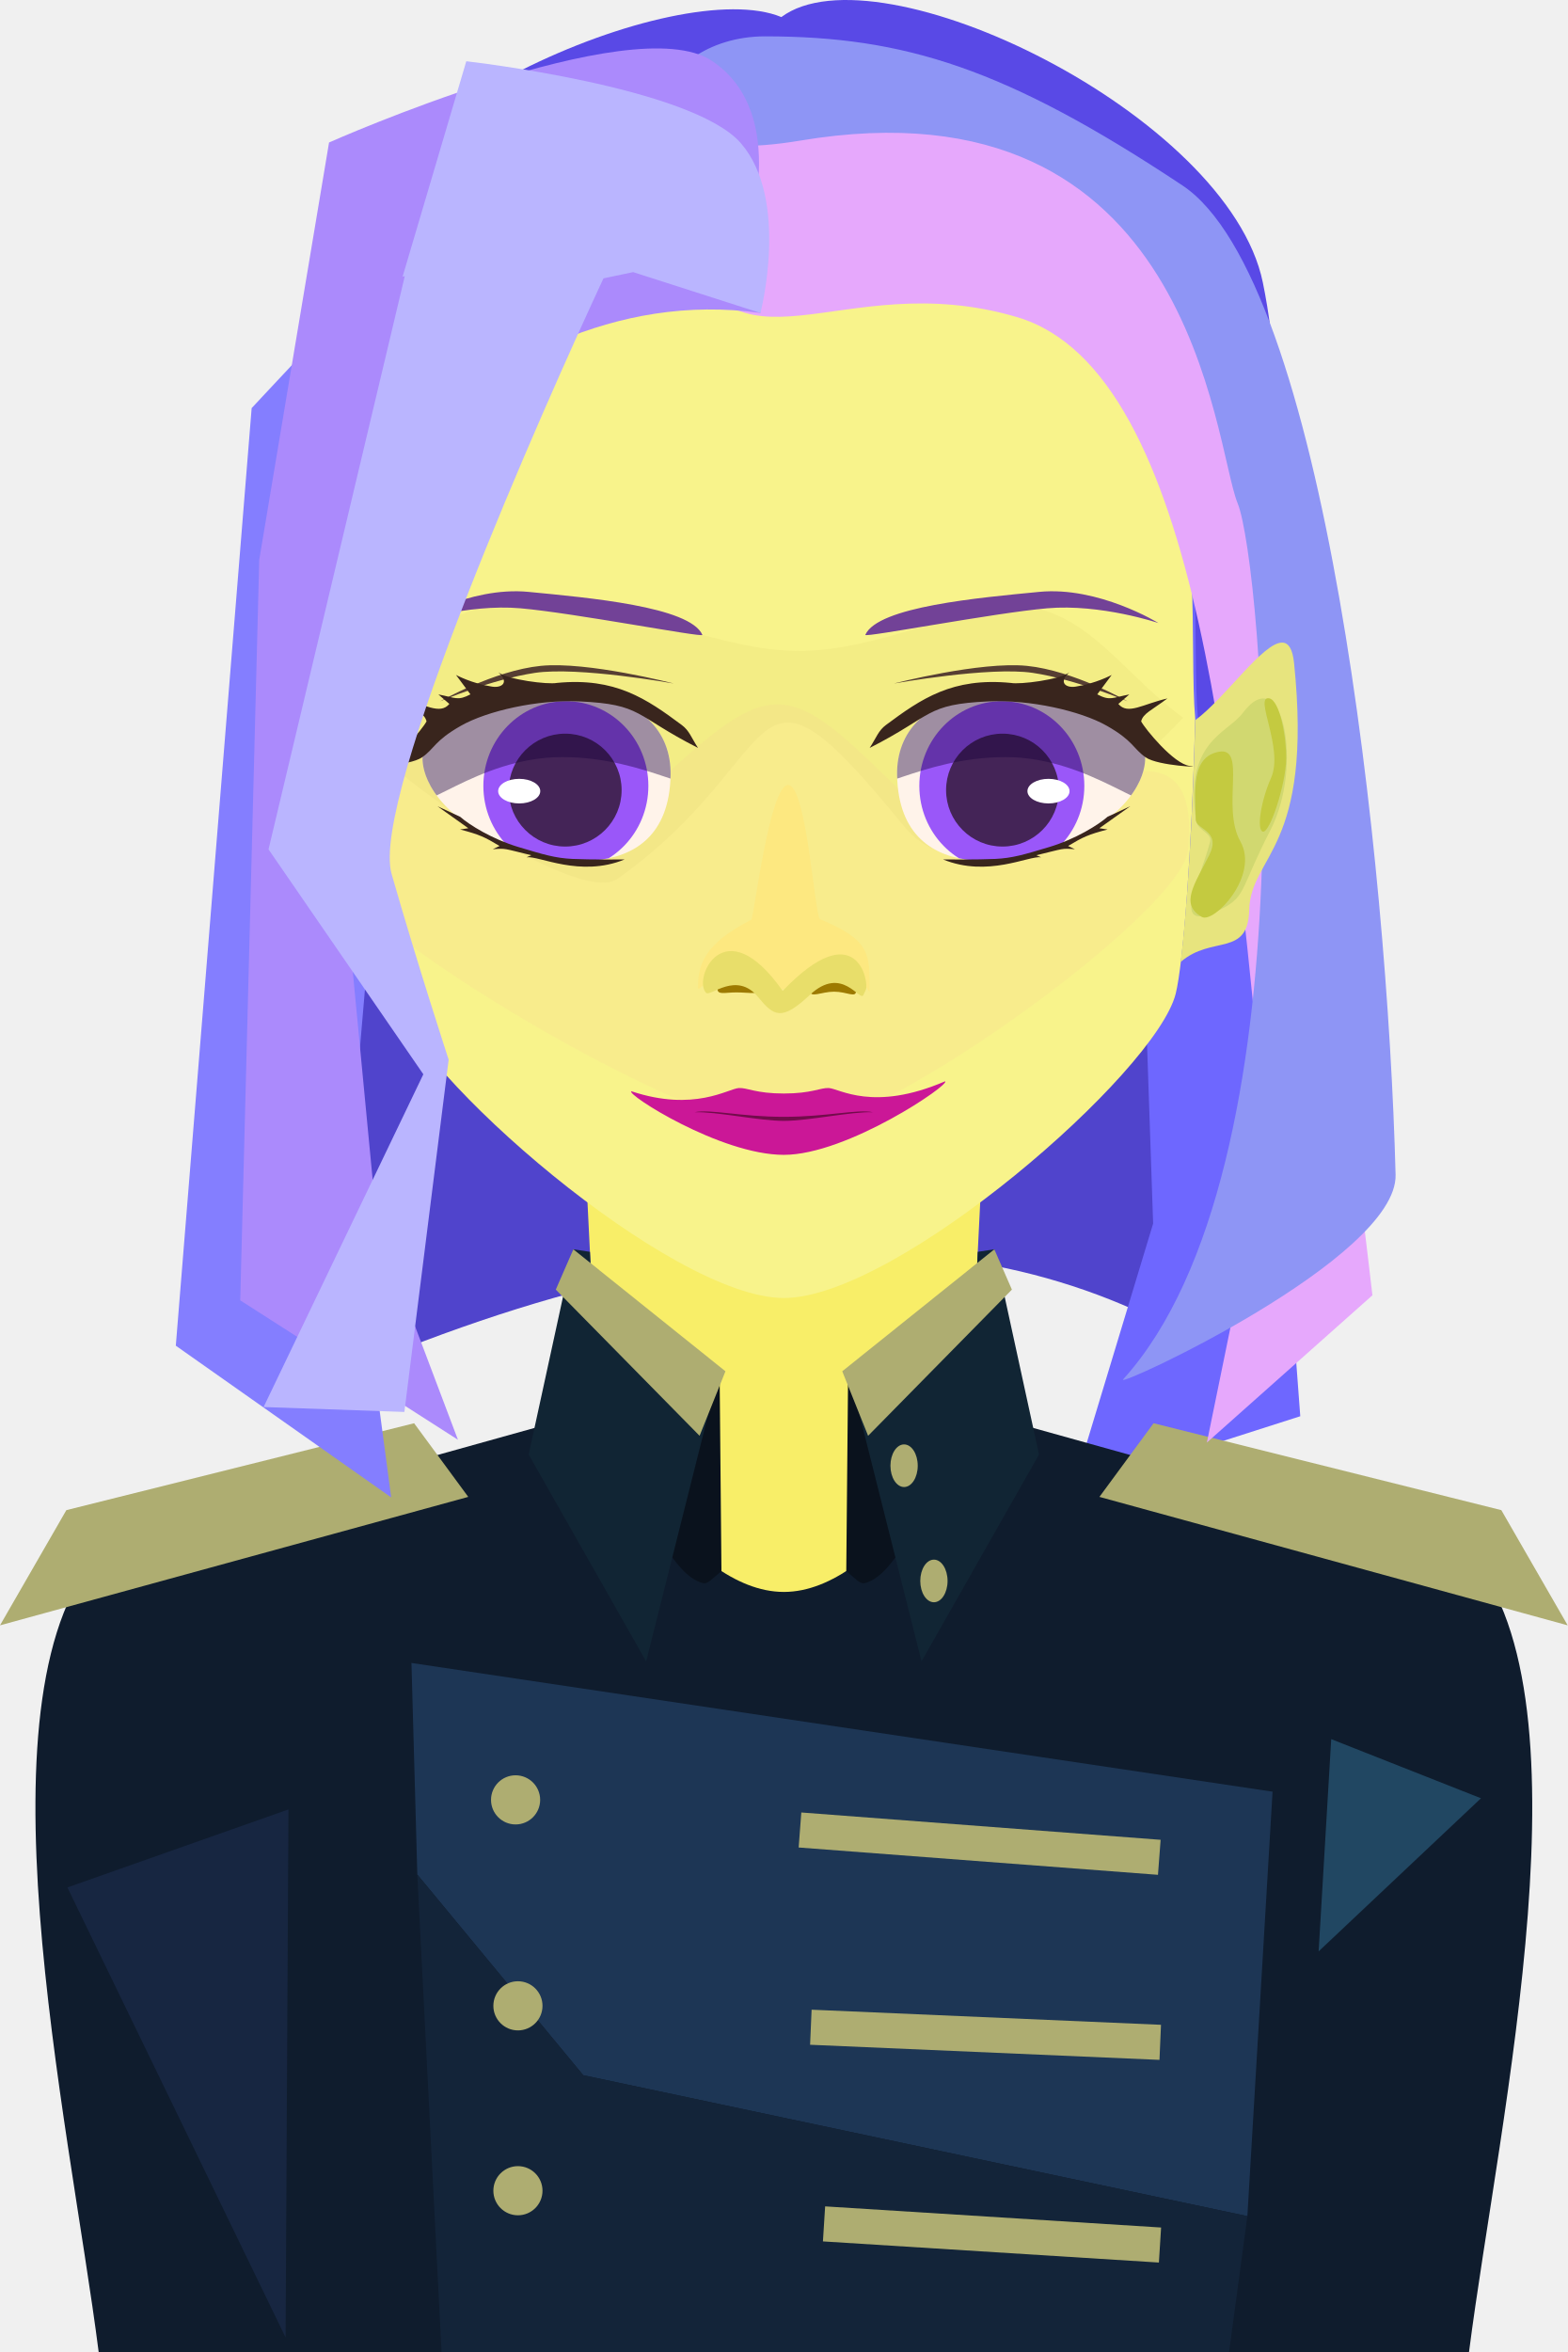
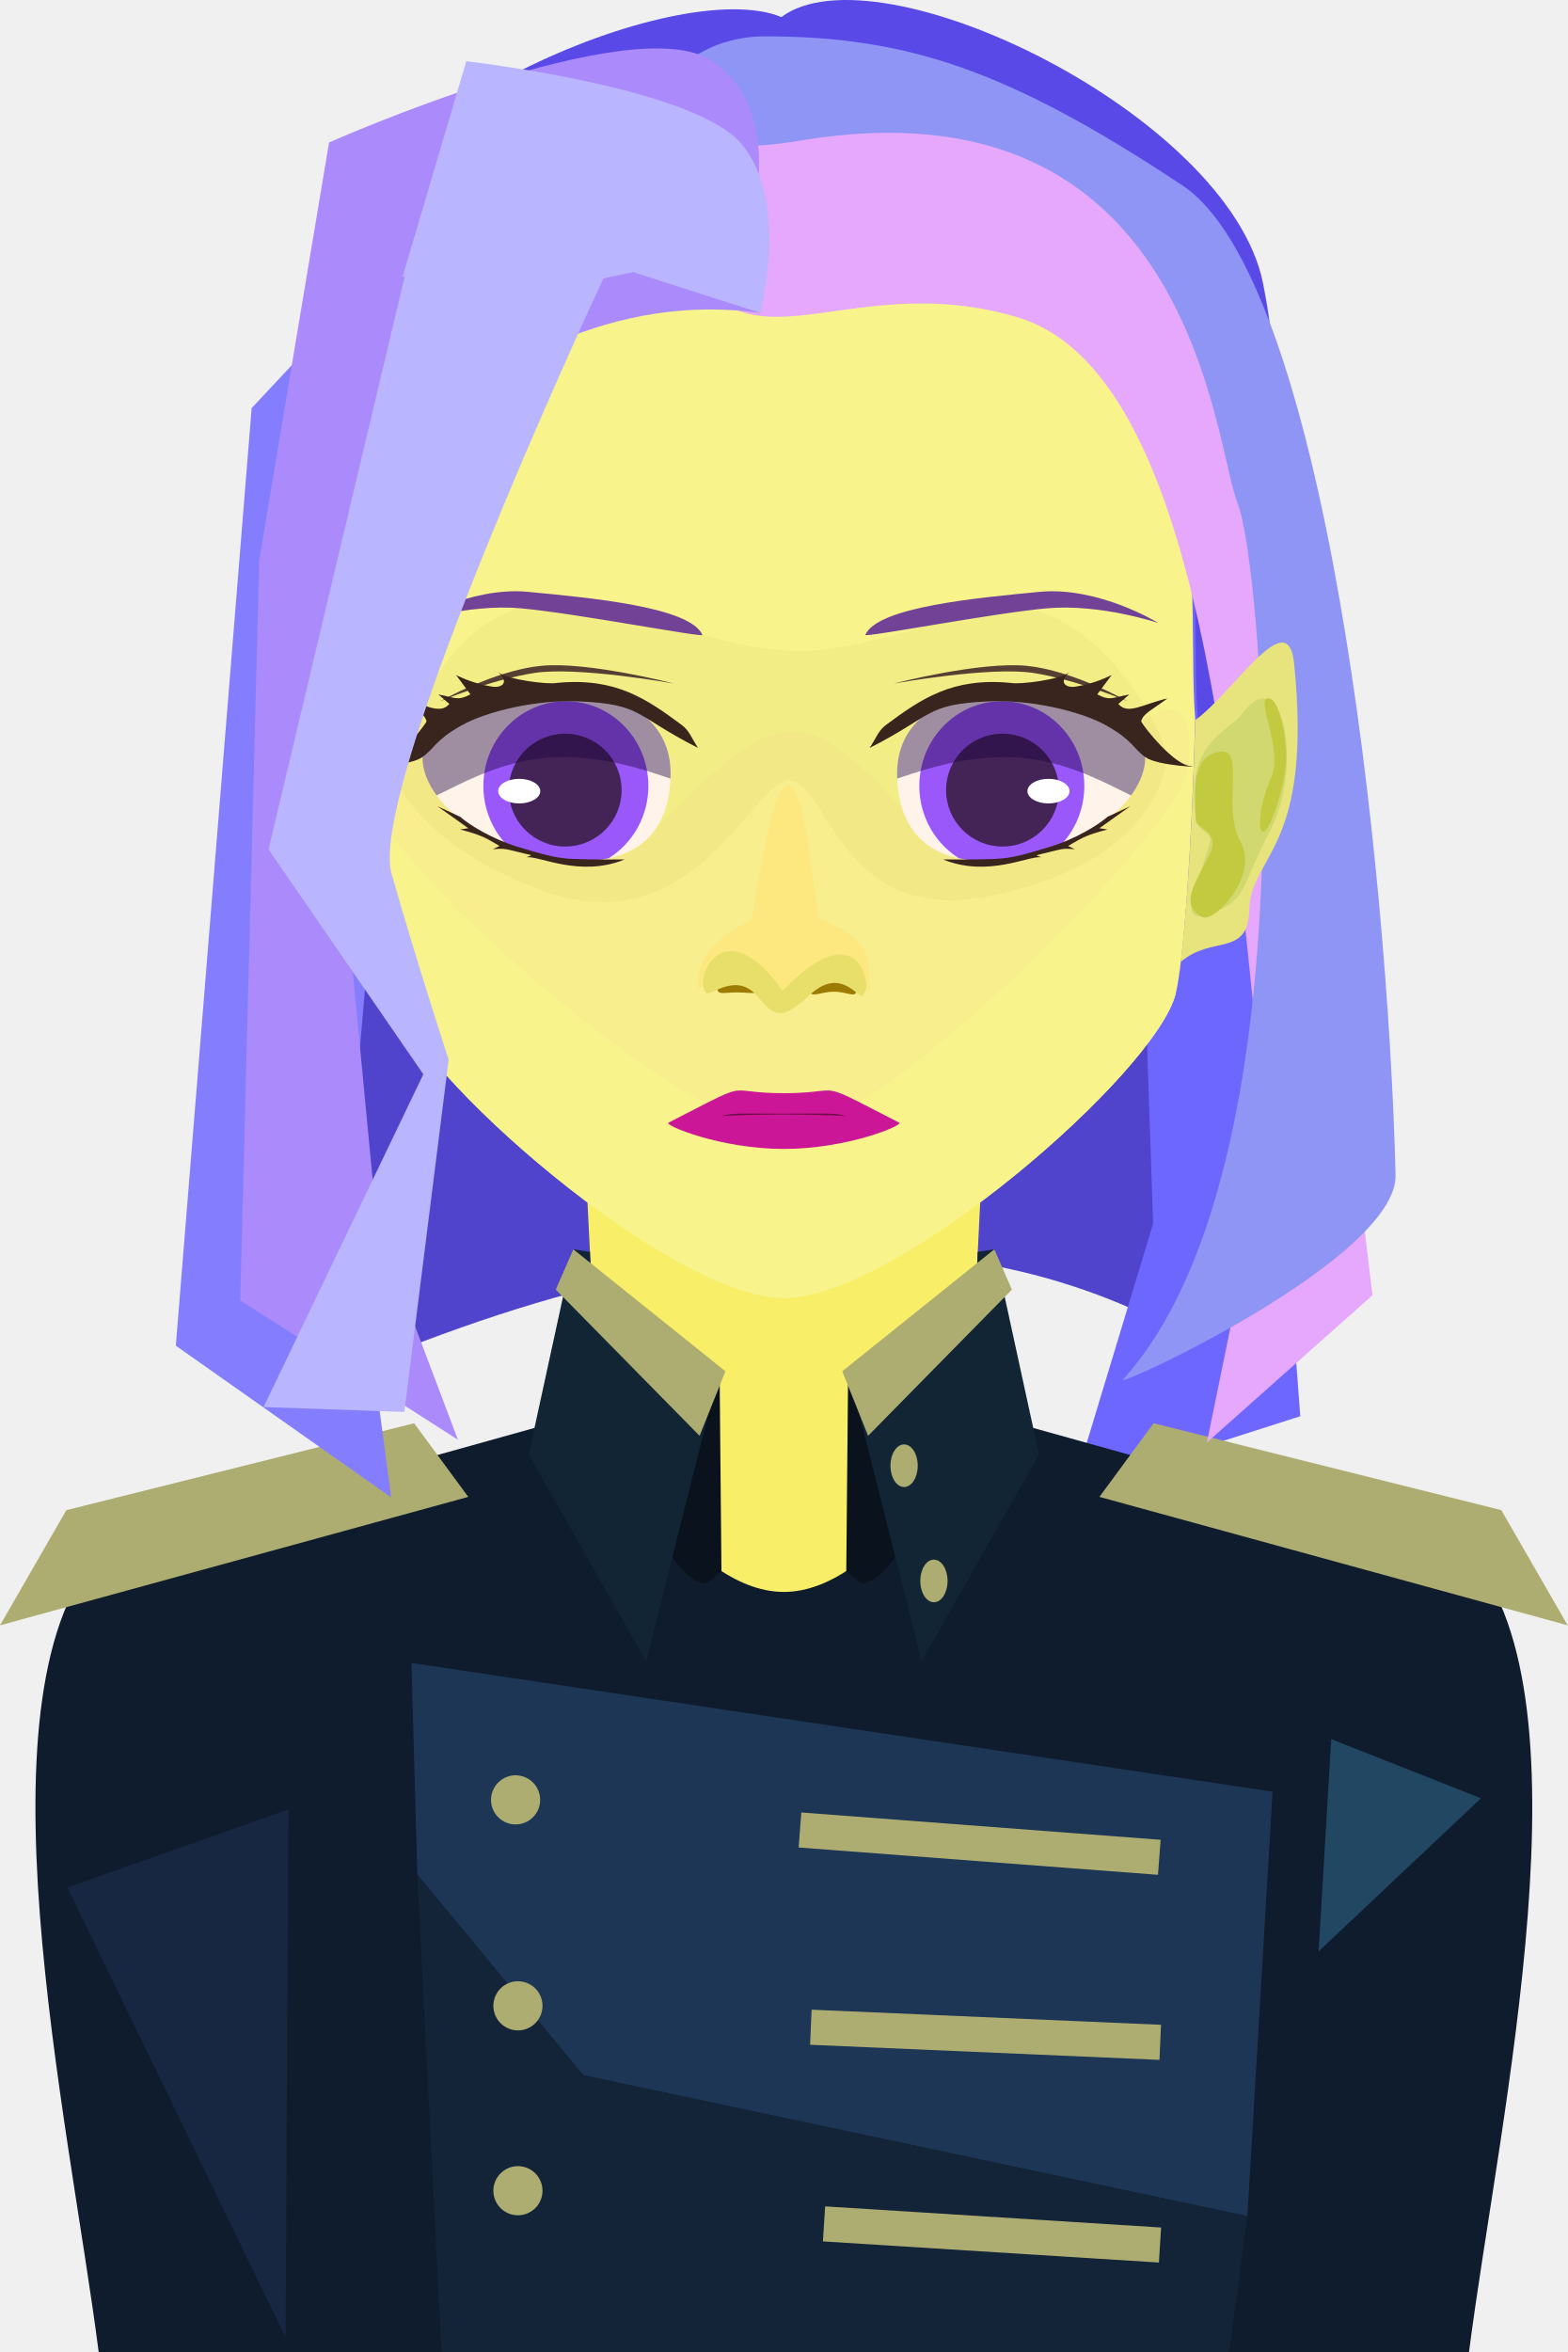
<svg xmlns="http://www.w3.org/2000/svg" xmlns:xlink="http://www.w3.org/1999/xlink" width="200" height="300" viewBox="0 0 200 300" version="1.1" id="svg1">
  <defs id="defs1">
    <clipPath clipPathUnits="userSpaceOnUse" id="clipPath24">
      <use x="0" y="0" xlink:href="#path90" id="use24" />
    </clipPath>
    <clipPath clipPathUnits="userSpaceOnUse" id="clipPath27">
      <use x="0" y="0" xlink:href="#path79" id="use27" />
    </clipPath>
  </defs>
  <g id="g38">
    <path id="path137" style="fill:#5044cc;fill-opacity:1;stroke-width:10.726;stroke-linecap:round;stroke-linejoin:round" d="M 100.348,5.772 C 70.055,5.771 47.246,32.655 47.243,44.89 L 38.904,177.363 c 55.25,-24.909 94.602,-22.012 122.875,0 L 153.441,44.89 C 153.439,32.657 130.641,5.773 100.348,5.772 Z" />
    <path style="font-variation-settings:normal;vector-effect:none;fill:#6e67ff;fill-opacity:1;stroke:none;stroke-width:792.628;stroke-linecap:butt;stroke-linejoin:miter;stroke-miterlimit:4;stroke-dasharray:none;stroke-dashoffset:0;stroke-opacity:1;-inkscape-stroke:none;stop-color:#000000" d="m 155.337,39.67 -11.514,19.448 3.29,96.949 -10.256,33.865 29.027,-9.289 z" id="path139" />
  </g>
  <g id="g39">
    <path id="path3" style="fill:#0f1c2d;fill-opacity:1;stroke-width:3.893;stroke-linecap:round;stroke-linejoin:round" d="M 100,173.26 13.195,197.475 C -3.817,215.063 8.778,270.221 12.588,300 H 187.412 c 3.809,-29.779 16.405,-84.937 -0.607,-102.525 z" />
    <g id="g40">
      <path id="rect13" style="fill:#aead71;stroke-width:4.776;stroke-linecap:round;stroke-linejoin:round" d="M 8.466,192.62 52.831,181.535 59.739,190.93 -3.7825843e-7,207.314 Z" />
      <path id="path26" style="fill:#aead71;stroke-width:4.776;stroke-linecap:round;stroke-linejoin:round" d="M 191.534,192.62 147.169,181.535 140.261,190.93 200,207.314 Z" />
    </g>
    <path id="rect1" style="fill:#f8ee68;stroke-width:3.374;stroke-linecap:round;stroke-linejoin:round" d="m 73.227,118.675 3.128,62.988 c 0,0 11.163,21.39 23.646,21.39 12.483,0 23.646,-21.39 23.646,-21.39 l 3.128,-62.988 h -26.773 z" />
    <g id="g41">
      <path id="rect16" style="fill:#1d3655;fill-opacity:1;stroke-width:4.776;stroke-linecap:round;stroke-linejoin:round" d="M 52.493,212.112 162.349,228.53 159.137,282.67 74.408,264.695 53.241,239.101 Z" />
      <path id="path32" style="font-variation-settings:normal;vector-effect:none;fill:#132439;fill-opacity:1;stroke:none;stroke-width:305.685;stroke-linecap:butt;stroke-linejoin:miter;stroke-miterlimit:4;stroke-dasharray:none;stroke-dashoffset:0;stroke-opacity:1;-inkscape-stroke:none;stop-color:#000000" d="M 53.24,239.102 56.33,300 H 156.801 l 2.336,-17.33 -84.729,-17.975 z" />
      <circle style="fill:#aead71;fill-opacity:1;stroke:none;stroke-width:0.448;stroke-linecap:round;stroke-linejoin:round" id="path22" cx="65.777" cy="229.575" r="3.134" />
      <circle style="fill:#aead71;fill-opacity:1;stroke:none;stroke-width:0.448;stroke-linecap:round;stroke-linejoin:round" id="circle22" cx="66.076" cy="255.845" r="3.134" />
      <circle style="fill:#aead71;fill-opacity:1;stroke:none;stroke-width:0.448;stroke-linecap:round;stroke-linejoin:round" id="circle23" cx="66.076" cy="279.428" r="3.134" />
      <path id="rect23" style="fill:#aead71;stroke-width:4.776;stroke-linecap:round;stroke-linejoin:round" d="m 102.229,231.184 45.84,3.485 -0.339,4.465 -45.84,-3.485 z" />
      <path id="rect24" style="fill:#aead71;stroke-width:4.705;stroke-linecap:round;stroke-linejoin:round" d="m 103.542,256.339 44.574,1.927 -0.193,4.473 -44.574,-1.927 z" />
      <path id="rect25" style="fill:#aead71;stroke-width:4.615;stroke-linecap:round;stroke-linejoin:round" d="m 105.268,281.426 42.861,2.696 -0.281,4.467 -42.861,-2.696 z" />
    </g>
    <g id="g42">
      <path style="font-variation-settings:normal;vector-effect:none;fill:#0a121d;fill-opacity:1;stroke:none;stroke-width:305.685;stroke-linecap:butt;stroke-linejoin:miter;stroke-miterlimit:4;stroke-dasharray:none;stroke-dashoffset:0;stroke-opacity:1;-inkscape-stroke:none;stop-color:#000000" d="m 91.803,174.944 0.237,25.446 c -1.011,0.811 -1.722,1.699 -2.333,1.549 -2.083,-0.508 -3.796,-3.001 -4.851,-4.654" id="path28" />
      <path style="font-variation-settings:normal;vector-effect:none;fill:#112534;fill-opacity:1;stroke:none;stroke-width:305.685;stroke-linecap:butt;stroke-linejoin:miter;stroke-miterlimit:4;stroke-dasharray:none;stroke-dashoffset:0;stroke-opacity:1;-inkscape-stroke:none;stop-color:#000000" d="m 91.722,174.972 -16.39,-13.783 -0.068,-1.517 -2.118,-0.321 -5.699,26.175 14.987,26.386 z" id="path8" />
      <path style="font-variation-settings:normal;vector-effect:none;fill:#aead71;fill-opacity:1;stroke:none;stroke-width:305.685;stroke-linecap:butt;stroke-linejoin:miter;stroke-miterlimit:4;stroke-dasharray:none;stroke-dashoffset:0;stroke-opacity:1;-inkscape-stroke:none;stop-color:#000000" d="m 73.147,159.352 19.402,15.555 -3.299,8.231 -18.344,-18.645 z" id="path16" />
      <path style="font-variation-settings:normal;vector-effect:none;fill:#0a121d;fill-opacity:1;stroke:none;stroke-width:305.685;stroke-linecap:butt;stroke-linejoin:miter;stroke-miterlimit:4;stroke-dasharray:none;stroke-dashoffset:0;stroke-opacity:1;-inkscape-stroke:none;stop-color:#000000" d="m 108.201,174.944 -0.237,25.446 c 1.011,0.811 1.722,1.699 2.333,1.549 2.083,-0.508 3.796,-3.001 4.851,-4.654" id="path29" />
      <path style="font-variation-settings:normal;vector-effect:none;fill:#112534;fill-opacity:1;stroke:none;stroke-width:305.685;stroke-linecap:butt;stroke-linejoin:miter;stroke-miterlimit:4;stroke-dasharray:none;stroke-dashoffset:0;stroke-opacity:1;-inkscape-stroke:none;stop-color:#000000" d="m 108.278,174.972 16.39,-13.783 0.068,-1.517 2.118,-0.321 5.699,26.175 -14.987,26.386 z" id="path19" />
      <path style="font-variation-settings:normal;vector-effect:none;fill:#aead71;fill-opacity:1;stroke:none;stroke-width:305.685;stroke-linecap:butt;stroke-linejoin:miter;stroke-miterlimit:4;stroke-dasharray:none;stroke-dashoffset:0;stroke-opacity:1;-inkscape-stroke:none;stop-color:#000000" d="m 126.853,159.352 -19.402,15.555 3.299,8.231 18.344,-18.645 z" id="path21" />
      <ellipse style="fill:#aead71;fill-opacity:1;stroke:none;stroke-width:4.776;stroke-linecap:round;stroke-linejoin:round" id="path27" cx="115.34" cy="186.954" rx="1.741" ry="2.718" />
      <ellipse style="fill:#aead71;fill-opacity:1;stroke:none;stroke-width:4.776;stroke-linecap:round;stroke-linejoin:round" id="ellipse27" cx="119.146" cy="201.651" rx="1.741" ry="2.718" />
    </g>
    <path style="font-variation-settings:normal;vector-effect:none;fill:#214762;fill-opacity:1;stroke:none;stroke-width:367.603;stroke-linecap:butt;stroke-linejoin:miter;stroke-miterlimit:4;stroke-dasharray:none;stroke-dashoffset:0;stroke-opacity:1;-inkscape-stroke:none;stop-color:#000000" d="m 168.227,248.9 20.711,-19.529 -19.105,-7.541 z" id="path31" />
    <path style="font-variation-settings:normal;vector-effect:none;fill:#172641;fill-opacity:1;stroke:none;stroke-width:305.693;stroke-linecap:butt;stroke-linejoin:miter;stroke-miterlimit:4;stroke-dasharray:none;stroke-dashoffset:0;stroke-opacity:1;-inkscape-stroke:none;stop-color:#000000" d="m 8.601,240.746 28.2,-9.955 -0.366,67.352 z" id="path30" />
  </g>
  <g id="g44">
    <path id="path77" style="fill:#f8f38b;fill-opacity:1;stroke-width:17.342;stroke-linecap:round;stroke-linejoin:round" d="m 100.014,24.678 c -59.78,0 -50.869,48.433 -52.498,67.083 0.437,16.632 1.516,31.106 2.5,35.002 2.549,10.084 35.559,38.798 49.984,38.798 14.425,0 47.44,-28.715 49.988,-38.798 0.985,-3.899 2.059,-18.399 2.495,-35.053 -1.609,-18.685 7.26,-67.032 -52.47,-67.032 z" />
-     <path id="path88" style="fill:#826500;fill-opacity:0.046;stroke-width:12.385;stroke-linecap:round;stroke-linejoin:round" d="m 150.935,91.541 c 0,0 -24.795,27.09 -35.591,13.856 C 94.579,79.942 101.109,96.271 78.748,112.112 73.624,115.742 46.671,97.072 46.575,93.573 46.315,84.092 59.328,72.53 78.318,77.834 c 23.314,6.512 22.98,7.512 47.573,-0.499 11.878,-1.653 16.353,7.942 25.045,14.206 z" />
-     <path id="path87" style="fill:#f7ac9f;fill-opacity:0.092;stroke-width:11.691;stroke-linecap:round;stroke-linejoin:round" d="m 151.562,108.476 c -0.802,7.914 -40.67,36.927 -51.714,36.015 -13.53,-1.118 -58.745,-27.776 -58.528,-35.72 0.841,-30.733 31.102,2.093 38.724,-5.243 19.076,-18.361 19.608,-17.611 36.048,-1.442 9.724,9.563 37.889,-17.471 35.47,6.391 z" />
-     <g id="g64" style="fill:#cb1797;fill-opacity:1">
-       <g id="g69" style="display:none;fill:#cb1797;fill-opacity:1">
+     <path id="path88" style="fill:#826500;fill-opacity:0.05;stroke-width:12.385;stroke-linecap:round;stroke-linejoin:round" d="m 148.864,96.099 c 0,0 0.294,13.406 -22.333,18.137 -19.52,4.082 -20.737,-14.606 -25.957,-14.747 C 95.916,99.948 88.546,120.276 69.771,113.769 54.301,108.407 48.45,98.718 50.304,95.748 54.325,89.305 59.328,72.53 78.318,77.834 c 23.314,6.512 22.98,7.512 47.573,-0.499 11.878,-1.653 20.91,12.085 22.973,18.763 z" />
+     <path id="path87" style="fill:#f7ac9f;fill-opacity:0.076;stroke-width:11.691;stroke-linecap:round;stroke-linejoin:round" d="M 151.562,97.929 C 150.759,105.843 110.892,145.403 99.847,144.491 86.317,143.373 47.746,109.202 47.396,101.262 c -1.231,-27.971 26.775,14.114 34.166,6.546 18.234,-18.668 20.538,-19.514 36.462,-1.304 8.978,10.267 35.955,-32.437 33.536,-8.575 z" />
+     <g id="g64" style="display:inline;fill:#cb1797;fill-opacity:1">
+       <g id="g69" style="display:inline;fill:#cb1797;fill-opacity:1">
+         <path id="path4" style="display:inline;fill:#f8f38b;fill-opacity:1;stroke-width:17.342;stroke-linecap:round;stroke-linejoin:round" d="m 100.014,152.412 c -18.728,0.002 -49.998,-25.65 -49.998,-25.65 2.549,10.084 35.559,38.798 49.984,38.798 14.425,0 47.44,-28.715 49.988,-38.798 0,0 -31.247,25.648 -49.974,25.65 z" />
        <path id="path68" style="fill:#720c4b;fill-opacity:1;stroke:none;stroke-width:10.6;stroke-linecap:round;stroke-linejoin:round" d="m 95.104,139.635 c -1.165,0.054 -2.265,0.728 -7.702,3.509 -0.52,0.266 5.641,2.868 12.598,2.867 6.957,8.6e-4 13.118,-2.601 12.598,-2.867 -5.437,-2.782 -6.537,-3.455 -7.702,-3.509 -0.906,-0.042 -1.853,0.289 -4.896,0.29 -3.044,-5.4e-4 -3.991,-0.332 -4.896,-0.29 z" />
        <path id="path69" style="fill:#cb1797;fill-opacity:1;stroke:none;stroke-width:12.385;stroke-linecap:round;stroke-linejoin:round" d="m 94.279,139.098 c -1.361,0.063 -2.646,0.85 -8.998,4.1 -0.608,0.311 6.59,3.351 14.719,3.35 8.129,0.001 15.327,-3.039 14.719,-3.35 -6.352,-3.25 -7.638,-4.037 -8.998,-4.1 -1.058,-0.05 -2.164,0.338 -5.721,0.339 -3.556,-6.3e-4 -4.662,-0.388 -5.721,-0.339 z m 5.721,2.957 c 5.515,-6e-5 6.546,-0.136 7.946,0.296 -1.987,-0.103 -4.718,-0.193 -7.946,-0.193 -3.228,0 -5.959,0.091 -7.946,0.193 1.4,-0.432 2.431,-0.296 7.946,-0.296 z" />
      </g>
-       <g id="g65" style="display:none;fill:#cb1797;fill-opacity:1">
-         <path id="path65" style="fill:#720c4b;fill-opacity:1;stroke:none;stroke-width:10.6;stroke-linecap:round;stroke-linejoin:round" d="m 94.275,136.666 c -1.165,0.054 -2.299,3.835 -7.736,6.617 -0.52,0.266 6.504,6.77 13.461,6.769 6.957,8.6e-4 13.843,-6.399 13.323,-6.665 -5.437,-2.782 -6.641,-6.597 -7.805,-6.651 -0.906,-0.042 -2.474,0.151 -5.518,0.152 -3.044,-5.4e-4 -4.819,-0.263 -5.725,-0.221 z" />
-         <path id="path18" style="fill:#cb1797;fill-opacity:1;stroke:none;stroke-width:12.385;stroke-linecap:round;stroke-linejoin:round" d="m 94.279,135.784 c -1.361,0.063 -2.646,4.165 -8.998,7.415 -0.608,0.311 6.59,7.398 14.719,7.397 8.129,0.001 15.327,-7.086 14.719,-7.397 -6.352,-3.25 -7.638,-7.351 -8.998,-7.415 -1.058,-0.05 -2.164,0.338 -5.721,0.339 -3.556,-6.3e-4 -4.662,-0.388 -5.721,-0.339 z m 5.721,2.129 c 5.515,-6e-5 9.049,8.542 10.984,5.889 -2.746,0.631 -6.522,1.92 -10.984,1.92 -4.463,0 -8.238,-1.289 -10.984,-1.92 1.936,2.653 5.47,-5.89 10.984,-5.889 z" />
+       <g id="g1" style="display:none">
+         <path id="path2" style="display:inline;fill:#f8f38b;fill-opacity:1;stroke-width:17.342;stroke-linecap:round;stroke-linejoin:round" d="m 100.014,158.076 c -18.728,0.002 -49.998,-31.314 -49.998,-31.314 2.549,10.084 35.559,44.462 49.984,44.462 14.425,0 47.44,-34.379 49.988,-44.462 0,0 -31.247,31.312 -49.974,31.314 z" />
+         <path id="path65" style="display:inline;fill:#720c4b;fill-opacity:1;stroke:none;stroke-width:10.6;stroke-linecap:round;stroke-linejoin:round" d="m 94.275,139.083 c -1.165,0.054 -2.299,3.835 -7.736,6.617 -0.52,0.266 6.504,6.77 13.461,6.769 6.957,8.6e-4 13.843,-6.399 13.323,-6.665 -5.437,-2.782 -6.641,-6.597 -7.805,-6.651 -0.906,-0.042 -2.474,0.151 -5.518,0.152 -3.044,-5.4e-4 -4.819,-0.263 -5.725,-0.221 z" />
+         <path id="path18" style="fill:#cb1797;fill-opacity:1;stroke:none;stroke-width:12.385;stroke-linecap:round;stroke-linejoin:round" d="m 94.279,138.201 c -1.361,0.063 -2.646,4.165 -8.998,7.415 -0.608,0.311 6.59,7.398 14.719,7.397 8.129,10e-4 15.327,-7.086 14.719,-7.397 -6.352,-3.25 -7.638,-7.351 -8.998,-7.415 -1.058,-0.05 -2.164,0.338 -5.721,0.339 -3.556,-6.3e-4 -4.662,-0.388 -5.721,-0.339 z m 5.721,2.129 c 5.515,-6e-5 9.049,8.542 10.984,5.889 -2.746,0.631 -6.522,1.92 -10.984,1.92 -4.463,0 -8.238,-1.289 -10.984,-1.92 1.936,2.653 5.47,-5.89 10.984,-5.889 z" />
      </g>
-       <g id="g67" style="display:inline;fill:#cb1797;fill-opacity:1">
+       <g id="g67" style="display:none;fill:#cb1797;fill-opacity:1">
+         <path id="path1" style="fill:#f8f38b;fill-opacity:1;stroke-width:17.342;stroke-linecap:round;stroke-linejoin:round" d="m 100.014,152.412 c -18.728,0.002 -49.998,-25.65 -49.998,-25.65 2.549,10.084 35.559,38.798 49.984,38.798 14.425,0 47.44,-28.715 49.988,-38.798 0,0 -31.247,25.648 -49.974,25.65 z" />
        <path id="path66" style="fill:#720c4b;fill-opacity:1;stroke:none;stroke-width:10.6;stroke-linecap:round;stroke-linejoin:round" d="m 95.104,139.635 c -1.165,0.054 -5.683,1.314 -11.217,1.263 -0.52,0.266 9.156,5.944 16.114,5.944 6.957,8.6e-4 18.099,-6.752 17.578,-7.018 -7.097,1.271 -11.517,-0.135 -12.682,-0.189 -0.906,-0.042 -1.853,0.289 -4.896,0.29 -3.044,-5.4e-4 -3.991,-0.332 -4.896,-0.29 z" />
        <path id="path67" style="fill:#cb1797;fill-opacity:1;stroke:none;stroke-width:12.385;stroke-linecap:round;stroke-linejoin:round" d="m 94.279,138.778 c -1.361,0.063 -5.678,3.09 -13.722,0.416 -0.803,0.311 11.314,8.11 19.443,8.109 8.129,0.001 21.369,-9.067 20.566,-9.378 -9.167,3.944 -13.484,0.916 -14.845,0.853 -1.058,-0.05 -2.164,0.7 -5.721,0.701 -3.556,-6.3e-4 -4.662,-0.75 -5.721,-0.701 z m 5.721,3.674 c 5.515,-6e-5 9.39,-1.015 11.399,-0.584 -2.85,-0.103 -8.17,1.101 -11.399,1.101 -3.228,0 -8.549,-1.204 -11.399,-1.101 2.009,-0.432 5.884,0.584 11.399,0.584 z" />
      </g>
    </g>
    <g id="g45">
      <path id="path82" style="fill:#fde880;fill-opacity:1;stroke-width:12.765;stroke-linecap:round;stroke-linejoin:round" d="m 110.943,126.368 c 0.056,1.191 -2.552,-6.942 -7.065,-2.71 -3.922,3.678 -5.001,2.969 -7.195,0.294 -3.01,-3.669 -7.615,2.946 -7.626,2.089 -0.037,-2.928 0.741,-5.645 6.792,-8.729 0.308,-0.157 2.333,-17.229 4.704,-17.189 2.371,0.043 3.393,16.846 4.065,17.125 6.487,2.691 6.325,4.41 6.325,9.12 z" />
      <path id="path86" style="fill:#9d7a00;fill-opacity:1;stroke-width:16.089;stroke-linecap:round;stroke-linejoin:round" d="m 109.218,126.398 c 0,0.944 -1.183,0.092 -2.801,0.092 -1.618,0 -3.058,0.851 -3.058,-0.092 0,-0.944 1.311,-1.709 2.929,-1.709 1.618,0 2.929,0.765 2.929,1.709 z" />
      <path id="ellipse86" style="fill:#9d7a00;fill-opacity:1;stroke-width:16.089;stroke-linecap:round;stroke-linejoin:round" d="m 97.372,126.028 c 0,0.944 -1.782,0.554 -3.4,0.554 -1.618,0 -2.459,0.39 -2.459,-0.554 0,-0.944 1.311,-1.709 2.929,-1.709 1.618,0 2.929,0.765 2.929,1.709 z" />
      <path id="path85" style="fill:#e8de6a;fill-opacity:1;stroke-width:11.708;stroke-linecap:round;stroke-linejoin:round" d="m 110.154,126.904 c -0.452,0.978 -2.702,-3.881 -6.84,1.8e-4 -3.597,3.373 -4.587,2.723 -6.599,0.27 -2.761,-3.365 -6.081,-0.006 -6.625,-0.532 -1.754,-1.681 2.244,-10.954 9.76,-0.253 9.466,-9.867 11.059,-1.117 10.607,-0.14 z" />
    </g>
    <g id="g46">
      <g id="g50">
        <path id="path79" style="fill:#fff3ea;fill-opacity:1;stroke-width:19.83;stroke-linecap:round;stroke-linejoin:round" d="m 114.448,98.894 c -0.115,-5.72 3.895,-9.71 10.85,-10.184 9.737,-0.663 13.509,0.172 20.784,7.787 0,0 0.673,4.98 -7.421,9.779 -6.411,3.8 -23.906,7.913 -24.213,-7.382 z" />
        <g id="g55" clip-path="url(#clipPath27)">
          <g id="g63">
            <ellipse style="fill:#9a57f9;fill-opacity:1;stroke-width:10.83;stroke-linecap:round;stroke-linejoin:round" id="path5" cx="127.81" cy="100.241" rx="10.525" ry="10.799" />
            <circle style="fill:#442457;fill-opacity:1;stroke-width:28.797;stroke-linecap:round;stroke-linejoin:round" id="path6" cx="127.896" cy="100.779" r="7.199" />
          </g>
          <path id="path14" style="fill:#1a023d;fill-opacity:0.416;stroke-width:17.003;stroke-linecap:round;stroke-linejoin:round" d="M 147.1,101.359 C 147.057,104.75 139.324,96.569 128.293,96.569 117.261,96.569 110.339,102.424 110.339,99.033 110.339,95.643 118.708,86.641 129.74,86.641 138.251,86.986 147.224,91.139 147.1,101.359 Z" />
          <ellipse style="fill:#ffffff;fill-opacity:1;stroke:none;stroke-width:9.854;stroke-linecap:round;stroke-linejoin:round" id="path11" cx="133.762" cy="100.91" rx="2.686" ry="1.569" />
        </g>
      </g>
      <path style="font-variation-settings:normal;vector-effect:none;fill:#573f33;fill-opacity:1;stroke:none;stroke-width:792.625;stroke-linecap:butt;stroke-linejoin:miter;stroke-miterlimit:4;stroke-dasharray:none;stroke-dashoffset:0;stroke-opacity:1;-inkscape-stroke:none;stop-color:#000000" d="m 114.052,87.181 c 0,0 12.16,-2.185 17.706,-1.355 5.547,0.83 12.094,3.628 12.094,3.628 0,0 -6.892,-3.929 -12.844,-4.523 -5.952,-0.594 -16.956,2.25 -16.956,2.25 z" id="path23" />
      <path style="font-variation-settings:normal;vector-effect:none;fill:#39251d;fill-opacity:1;stroke:none;stroke-width:792.625;stroke-linecap:butt;stroke-linejoin:miter;stroke-miterlimit:4;stroke-dasharray:none;stroke-dashoffset:0;stroke-opacity:1;-inkscape-stroke:none;stop-color:#000000" d="m 110.95,95.398 c 0.897,-1.395 1.119,-2.213 2.08,-2.927 4.495,-3.34 8.471,-6.089 15.921,-5.364 1.164,0.23 6.288,-0.415 7.469,-1.353 -1.443,1.306 -0.432,2.016 0.798,1.827 2.604,-0.401 4.608,-1.491 4.608,-1.491 l -1.841,2.475 c 1.616,0.856 1.896,0.435 4.088,0.012 l -1.4,1.21 c 1.213,1.448 3.136,0.012 6.264,-0.702 -2.002,1.504 -3.111,1.915 -3.353,2.926 0.488,0.943 4.173,5.463 6.211,5.685 2.038,0.222 -4.037,0.025 -5.647,-1.102 -1.609,-1.128 -1.559,-2.093 -4.938,-4.016 -3.38,-1.923 -9.853,-3.36 -15.097,-3.117 -8.131,0.376 -6.951,1.77 -15.163,5.936 z" id="path10" />
      <path style="font-variation-settings:normal;vector-effect:none;fill:#39251d;fill-opacity:1;stroke:none;stroke-width:792.625;stroke-linecap:butt;stroke-linejoin:miter;stroke-miterlimit:4;stroke-dasharray:none;stroke-dashoffset:0;stroke-opacity:1;-inkscape-stroke:none;stop-color:#000000" d="m 126.963,109.557 c 2.196,-0.104 3.67,-0.546 6.952,-1.535 3.282,-0.989 6.234,-2.821 7.383,-3.843 l 2.895,-1.342 -3.94,2.805 1.052,0.16 c -2.462,0.643 -3.133,0.956 -5.042,2.105 l 0.87,0.412 c -1.709,-0.128 -1.296,-0.107 -4.919,0.768 l 0.615,0.261 c -1.563,-0.24 -6.812,2.612 -12.515,0.277 0,0 4.453,0.037 6.65,-0.069 z" id="path17" />
    </g>
    <g id="g47">
      <g id="g56">
        <path id="path90" style="fill:#fff3ea;fill-opacity:1;stroke-width:19.83;stroke-linecap:round;stroke-linejoin:round" d="m 85.552,98.894 c 0.115,-5.72 -3.895,-9.71 -10.85,-10.184 -9.737,-0.663 -13.509,0.172 -20.784,7.787 0,0 -0.673,4.98 7.421,9.779 6.411,3.8 23.906,7.913 24.213,-7.382 z" />
        <g id="g61" clip-path="url(#clipPath24)">
          <g id="g62">
            <ellipse style="fill:#9a57f9;fill-opacity:1;stroke-width:10.83;stroke-linecap:round;stroke-linejoin:round" id="ellipse90" cx="72.191" cy="100.241" rx="10.525" ry="10.799" />
            <circle style="fill:#442457;fill-opacity:1;stroke-width:28.797;stroke-linecap:round;stroke-linejoin:round" id="circle90" cx="72.104" cy="100.779" r="7.199" />
          </g>
          <path id="path91" style="fill:#1a023d;fill-opacity:0.416;stroke-width:17.003;stroke-linecap:round;stroke-linejoin:round" d="m 52.9,101.359 c 0.043,3.39 7.776,-4.791 18.807,-4.791 11.031,0 17.953,5.855 17.953,2.465 0,-3.391 -8.369,-12.392 -19.401,-12.392 -8.511,0.344 -17.484,4.498 -17.36,14.718 z" />
          <ellipse style="fill:#ffffff;fill-opacity:1;stroke:none;stroke-width:9.854;stroke-linecap:round;stroke-linejoin:round" id="ellipse91" cx="66.239" cy="100.91" rx="2.686" ry="1.569" />
        </g>
      </g>
      <path style="font-variation-settings:normal;vector-effect:none;fill:#573f33;fill-opacity:1;stroke:none;stroke-width:792.625;stroke-linecap:butt;stroke-linejoin:miter;stroke-miterlimit:4;stroke-dasharray:none;stroke-dashoffset:0;stroke-opacity:1;-inkscape-stroke:none;stop-color:#000000" d="m 85.949,87.181 c 0,0 -12.16,-2.185 -17.706,-1.355 -5.547,0.83 -12.094,3.628 -12.094,3.628 0,0 6.892,-3.929 12.844,-4.523 5.952,-0.594 16.956,2.25 16.956,2.25 z" id="path99" />
      <path style="font-variation-settings:normal;vector-effect:none;fill:#39251d;fill-opacity:1;stroke:none;stroke-width:792.625;stroke-linecap:butt;stroke-linejoin:miter;stroke-miterlimit:4;stroke-dasharray:none;stroke-dashoffset:0;stroke-opacity:1;-inkscape-stroke:none;stop-color:#000000" d="m 89.051,95.398 c -0.897,-1.395 -1.119,-2.213 -2.08,-2.927 -4.495,-3.34 -8.471,-6.089 -15.921,-5.364 -1.164,0.23 -6.288,-0.415 -7.469,-1.353 1.443,1.306 0.432,2.016 -0.798,1.827 -2.604,-0.401 -4.608,-1.491 -4.608,-1.491 l 1.841,2.475 c -1.616,0.856 -1.896,0.435 -4.088,0.012 l 1.4,1.21 c -1.213,1.448 -3.137,0.012 -6.264,-0.702 2.002,1.504 3.111,1.915 3.353,2.926 -0.488,0.943 -4.173,5.463 -6.211,5.685 -2.038,0.222 4.037,0.025 5.647,-1.102 1.609,-1.128 1.559,-2.093 4.938,-4.016 3.38,-1.923 9.853,-3.36 15.097,-3.117 8.131,0.376 6.951,1.77 15.163,5.936 z" id="path92" />
      <path style="font-variation-settings:normal;vector-effect:none;fill:#39251d;fill-opacity:1;stroke:none;stroke-width:792.625;stroke-linecap:butt;stroke-linejoin:miter;stroke-miterlimit:4;stroke-dasharray:none;stroke-dashoffset:0;stroke-opacity:1;-inkscape-stroke:none;stop-color:#000000" d="m 73.037,109.557 c -2.196,-0.104 -3.67,-0.546 -6.952,-1.535 -3.282,-0.989 -6.234,-2.821 -7.383,-3.843 l -2.895,-1.342 3.94,2.805 -1.052,0.16 c 2.462,0.643 3.133,0.956 5.042,2.105 l -0.87,0.412 c 1.709,-0.128 1.296,-0.107 4.919,0.768 l -0.615,0.261 c 1.563,-0.24 6.812,2.612 12.515,0.277 0,0 -4.453,0.037 -6.65,-0.069 z" id="path98" />
    </g>
    <g id="g48">
      <path id="path133" style="font-variation-settings:normal;vector-effect:none;fill:#e7e47e;fill-opacity:1;stroke:none;stroke-width:792.625;stroke-linecap:butt;stroke-linejoin:miter;stroke-miterlimit:4;stroke-dasharray:none;stroke-dashoffset:0;stroke-opacity:1;-inkscape-stroke:none;stop-color:#000000" d="m 36.395,81.965 c 2.446,-0.087 7.295,7.083 11.115,9.893 0.344,13.004 1.086,24.534 1.863,30.841 -4.001,-3.467 -8.587,-0.558 -8.744,-6.64 -0.182,-7.022 -8.17,-7.686 -5.721,-31.494 0.188,-1.824 0.719,-2.573 1.488,-2.6 z" />
      <path id="path134" style="fill:#d1d870;fill-opacity:1;stroke-width:12.385;stroke-linecap:round;stroke-linejoin:round" d="m 37.907,105.851 c 3.733,7.214 3.123,8.458 6.028,9.966 7.086,3.677 3.109,-2.947 1.684,-8.468 -0.277,-1.074 1.586,-1.44 1.77,-2.61 1.596,-10.154 -3.959,-11.172 -5.926,-13.788 -5.146,-6.845 -7.735,6.824 -3.556,14.9 z" />
      <path id="path135" style="fill:#c4ca40;fill-opacity:1;stroke-width:19.125;stroke-linecap:round;stroke-linejoin:round" d="m 41.758,107.325 c -2.461,4.369 3.371,10.514 4.923,9.629 2.857,-1.629 0.886,-4.209 -0.939,-7.861 -1.602,-3.206 1.675,-3.231 1.705,-4.547 0.084,-3.693 0.617,-8.017 -2.963,-8.66 -3.58,-0.643 -0.266,7.071 -2.727,11.44 z" />
      <path id="path136" style="fill:#c4ca40;fill-opacity:1;stroke-width:18.15;stroke-linecap:round;stroke-linejoin:round" d="m 35.913,96.812 c 0.056,3.243 2.083,9.479 2.98,9.264 0.8,-0.194 0.29,-3.841 -1.048,-6.849 -1.658,-3.727 2.212,-10.459 0.26,-10.158 -1.397,0.216 -2.239,5.061 -2.192,7.743 z" />
    </g>
    <g id="g49">
      <path style="font-variation-settings:normal;vector-effect:none;fill:#724297;fill-opacity:1;stroke:none;stroke-width:760.648;stroke-linecap:butt;stroke-linejoin:miter;stroke-miterlimit:4;stroke-dasharray:none;stroke-dashoffset:0;stroke-opacity:1;-inkscape-stroke:none;stop-color:#000000" d="m 110.391,80.982 c 1.575,-3.618 14.622,-4.75 22.192,-5.487 7.57,-0.737 15.208,3.974 15.208,3.974 0,0 -7.364,-2.478 -14.197,-1.88 -6.833,0.598 -23.203,3.755 -23.203,3.393 z" id="path15" />
      <path style="font-variation-settings:normal;vector-effect:none;fill:#724297;fill-opacity:1;stroke:none;stroke-width:760.648;stroke-linecap:butt;stroke-linejoin:miter;stroke-miterlimit:4;stroke-dasharray:none;stroke-dashoffset:0;stroke-opacity:1;-inkscape-stroke:none;stop-color:#000000" d="m 89.609,80.982 c -1.575,-3.618 -14.622,-4.75 -22.192,-5.487 -7.57,-0.737 -15.208,3.974 -15.208,3.974 0,0 7.364,-2.478 14.197,-1.88 6.833,0.598 23.203,3.755 23.203,3.393 z" id="path94" />
    </g>
  </g>
-   <g id="g37">
+   <g id="g37" style="display:inline">
    <path id="path12" clip-path="none" style="fill:#5949e6;fill-opacity:1;stroke-width:12.545;stroke-linecap:round;stroke-linejoin:round" d="M 99.682,2.176 C 86.535,-3.278 44.004,14.628 39.603,36.017 c -6.472,31.459 6.18,78.922 8.249,55.84 1.665,-18.584 -7.373,-67.179 52.502,-67.179 59.876,0 50.813,48.594 52.478,67.179 2.069,23.082 14.745,-24.381 8.273,-55.84 C 156.705,14.628 112.034,-7.028 99.682,2.176 Z" />
    <path style="font-variation-settings:normal;vector-effect:none;fill:#e6a8fc;fill-opacity:1;stroke:none;stroke-width:792.628;stroke-linecap:butt;stroke-linejoin:miter;stroke-miterlimit:4;stroke-dasharray:none;stroke-dashoffset:0;stroke-opacity:1;-inkscape-stroke:none;stop-color:#000000" d="m 117.437,15.057 c 14.847,-0.021 26.557,9.813 35.194,19.844 8.637,10.031 22.458,130.313 22.458,130.313 l -21.12,18.786 7.702,-37.604 C 157.307,102.39 153.378,47.468 129.787,40.46 106.899,33.662 93.407,50.32 86.586,29.491 82.494,16.994 102.59,15.079 117.437,15.057 Z" id="path142" />
    <path id="ellipse10" style="fill:#8e95f5;fill-opacity:1;stroke-width:12.575;stroke-linecap:round;stroke-linejoin:round" d="M 157.898,64.205 C 154.839,56.765 152.302,9.518 102.056,17.938 76.425,22.233 82.843,4.619 97.63,4.636 c 17.732,0.02 30.661,4.033 53.218,19.014 18.184,12.076 26.172,86.436 27.196,126.191 0.275,10.678 -35.945,27.405 -34.757,26.096 24.442,-26.948 17.669,-104.292 14.611,-111.732 z" />
  </g>
-   <g id="g36">
+   <g id="g36" style="display:inline">
    <path style="font-variation-settings:normal;vector-effect:none;fill:#847eff;fill-opacity:1;stroke:none;stroke-width:792.628;stroke-linecap:butt;stroke-linejoin:miter;stroke-miterlimit:4;stroke-dasharray:none;stroke-dashoffset:0;stroke-opacity:1;-inkscape-stroke:none;stop-color:#000000" d="M 54.939,28.446 C 53.004,29.607 32.105,52.054 32.105,52.054 L 22.429,171.645 49.908,190.996 44.49,150.358 Z" id="path141" />
    <path style="font-variation-settings:normal;vector-effect:none;fill:#ab8afc;fill-opacity:1;stroke:none;stroke-width:792.628;stroke-linecap:butt;stroke-linejoin:miter;stroke-miterlimit:4;stroke-dasharray:none;stroke-dashoffset:0;stroke-opacity:1;-inkscape-stroke:none;stop-color:#000000" d="m 97.015,39.92 -1.843,-9.099 c 0,0 5.832,-16.283 -4.354,-23.06 C 80.633,0.984 41.979,18.174 41.979,18.174 L 33.072,71.405 30.65,165.862 58.422,183.642 48.104,156.334 41.78,90.176 49.939,57.067 C 62.68,46.433 78.378,37.324 97.015,39.92 Z" id="path143" />
    <path id="path140" style="font-variation-settings:normal;vector-effect:none;fill:#bab5ff;fill-opacity:1;stroke:none;stroke-width:792.628;stroke-linecap:butt;stroke-linejoin:miter;stroke-miterlimit:4;stroke-dasharray:none;stroke-dashoffset:0;stroke-opacity:1;-inkscape-stroke:none;stop-color:#000000" d="m 59.487,7.813 -8.127,27.479 0.278,-0.062 -17.38,73.107 19.75,28.688 -20.379,42.443 17.96,0.629 5.648,-44.935 c 0,0 -3.997,-12.211 -7.281,-23.705 -2.747,-9.613 19.382,-59.541 27.031,-75.95 l 3.786,-0.798 16.242,5.21 c 0,0 3.76,-14.451 -2.503,-21.659 C 88.249,11.053 59.487,7.813 59.487,7.813 Z" />
  </g>
  <g id="g43">
    <path id="path100" style="font-variation-settings:normal;vector-effect:none;fill:#e7e47e;fill-opacity:1;stroke:none;stroke-width:792.625;stroke-linecap:butt;stroke-linejoin:miter;stroke-miterlimit:4;stroke-dasharray:none;stroke-dashoffset:0;stroke-opacity:1;-inkscape-stroke:none;stop-color:#000000" d="m 163.605,81.965 c -2.446,-0.087 -7.295,7.083 -11.115,9.893 -0.344,13.004 -1.086,24.534 -1.863,30.841 4.001,-3.467 8.587,-0.558 8.744,-6.64 0.182,-7.022 8.17,-7.686 5.721,-31.494 -0.188,-1.824 -0.719,-2.573 -1.488,-2.6 z" />
    <path id="path102" style="fill:#d1d870;fill-opacity:1;stroke-width:12.385;stroke-linecap:round;stroke-linejoin:round" d="m 162.094,105.851 c -3.733,7.214 -3.123,8.458 -6.028,9.966 -7.086,3.677 -3.109,-2.947 -1.684,-8.468 0.277,-1.074 -1.586,-1.44 -1.77,-2.61 -1.596,-10.154 3.959,-11.172 5.926,-13.788 5.146,-6.845 7.735,6.824 3.556,14.9 z" />
    <path id="path101" style="fill:#c4ca40;fill-opacity:1;stroke-width:19.125;stroke-linecap:round;stroke-linejoin:round" d="m 158.242,107.325 c 2.461,4.369 -3.371,10.514 -4.923,9.629 -2.857,-1.629 -0.886,-4.209 0.939,-7.861 1.602,-3.206 -1.675,-3.231 -1.705,-4.547 -0.084,-3.693 -0.617,-8.017 2.963,-8.66 3.58,-0.643 0.266,7.071 2.727,11.44 z" />
    <path id="ellipse101" style="fill:#c4ca40;fill-opacity:1;stroke-width:18.15;stroke-linecap:round;stroke-linejoin:round" d="m 164.088,96.812 c -0.056,3.243 -2.083,9.479 -2.98,9.264 -0.8,-0.194 -0.29,-3.841 1.048,-6.849 1.658,-3.727 -2.212,-10.459 -0.26,-10.158 1.397,0.216 2.239,5.061 2.192,7.743 z" />
  </g>
</svg>
